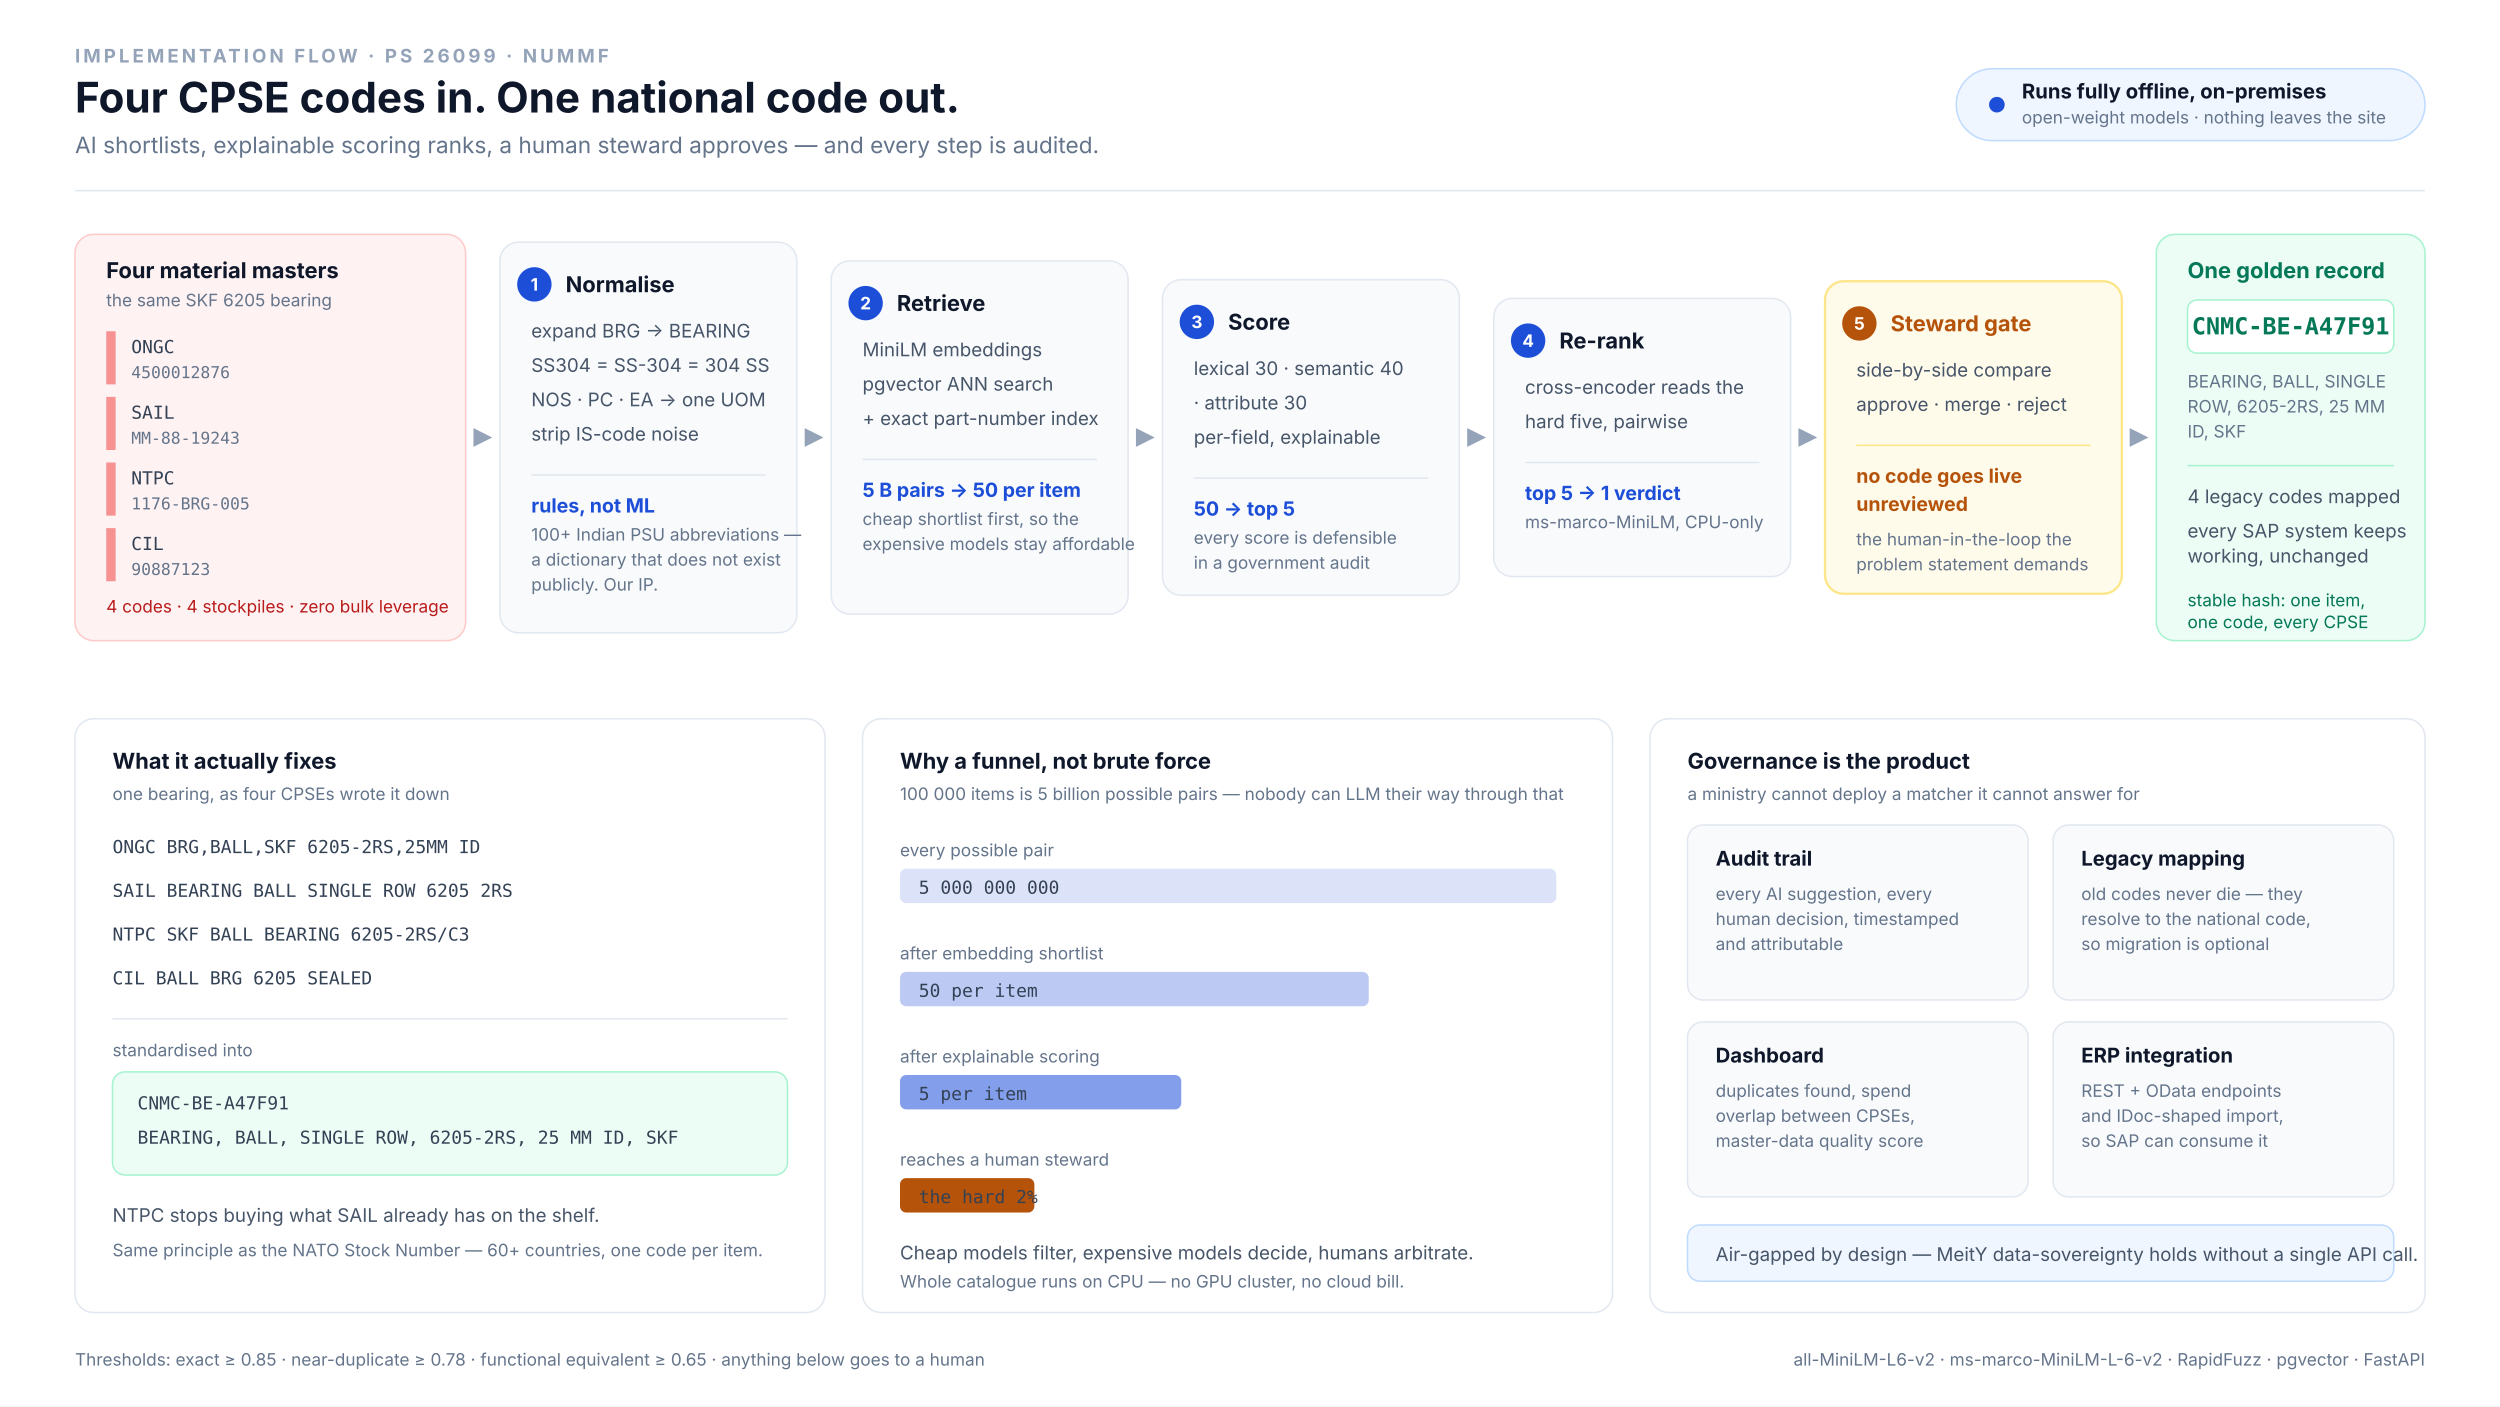
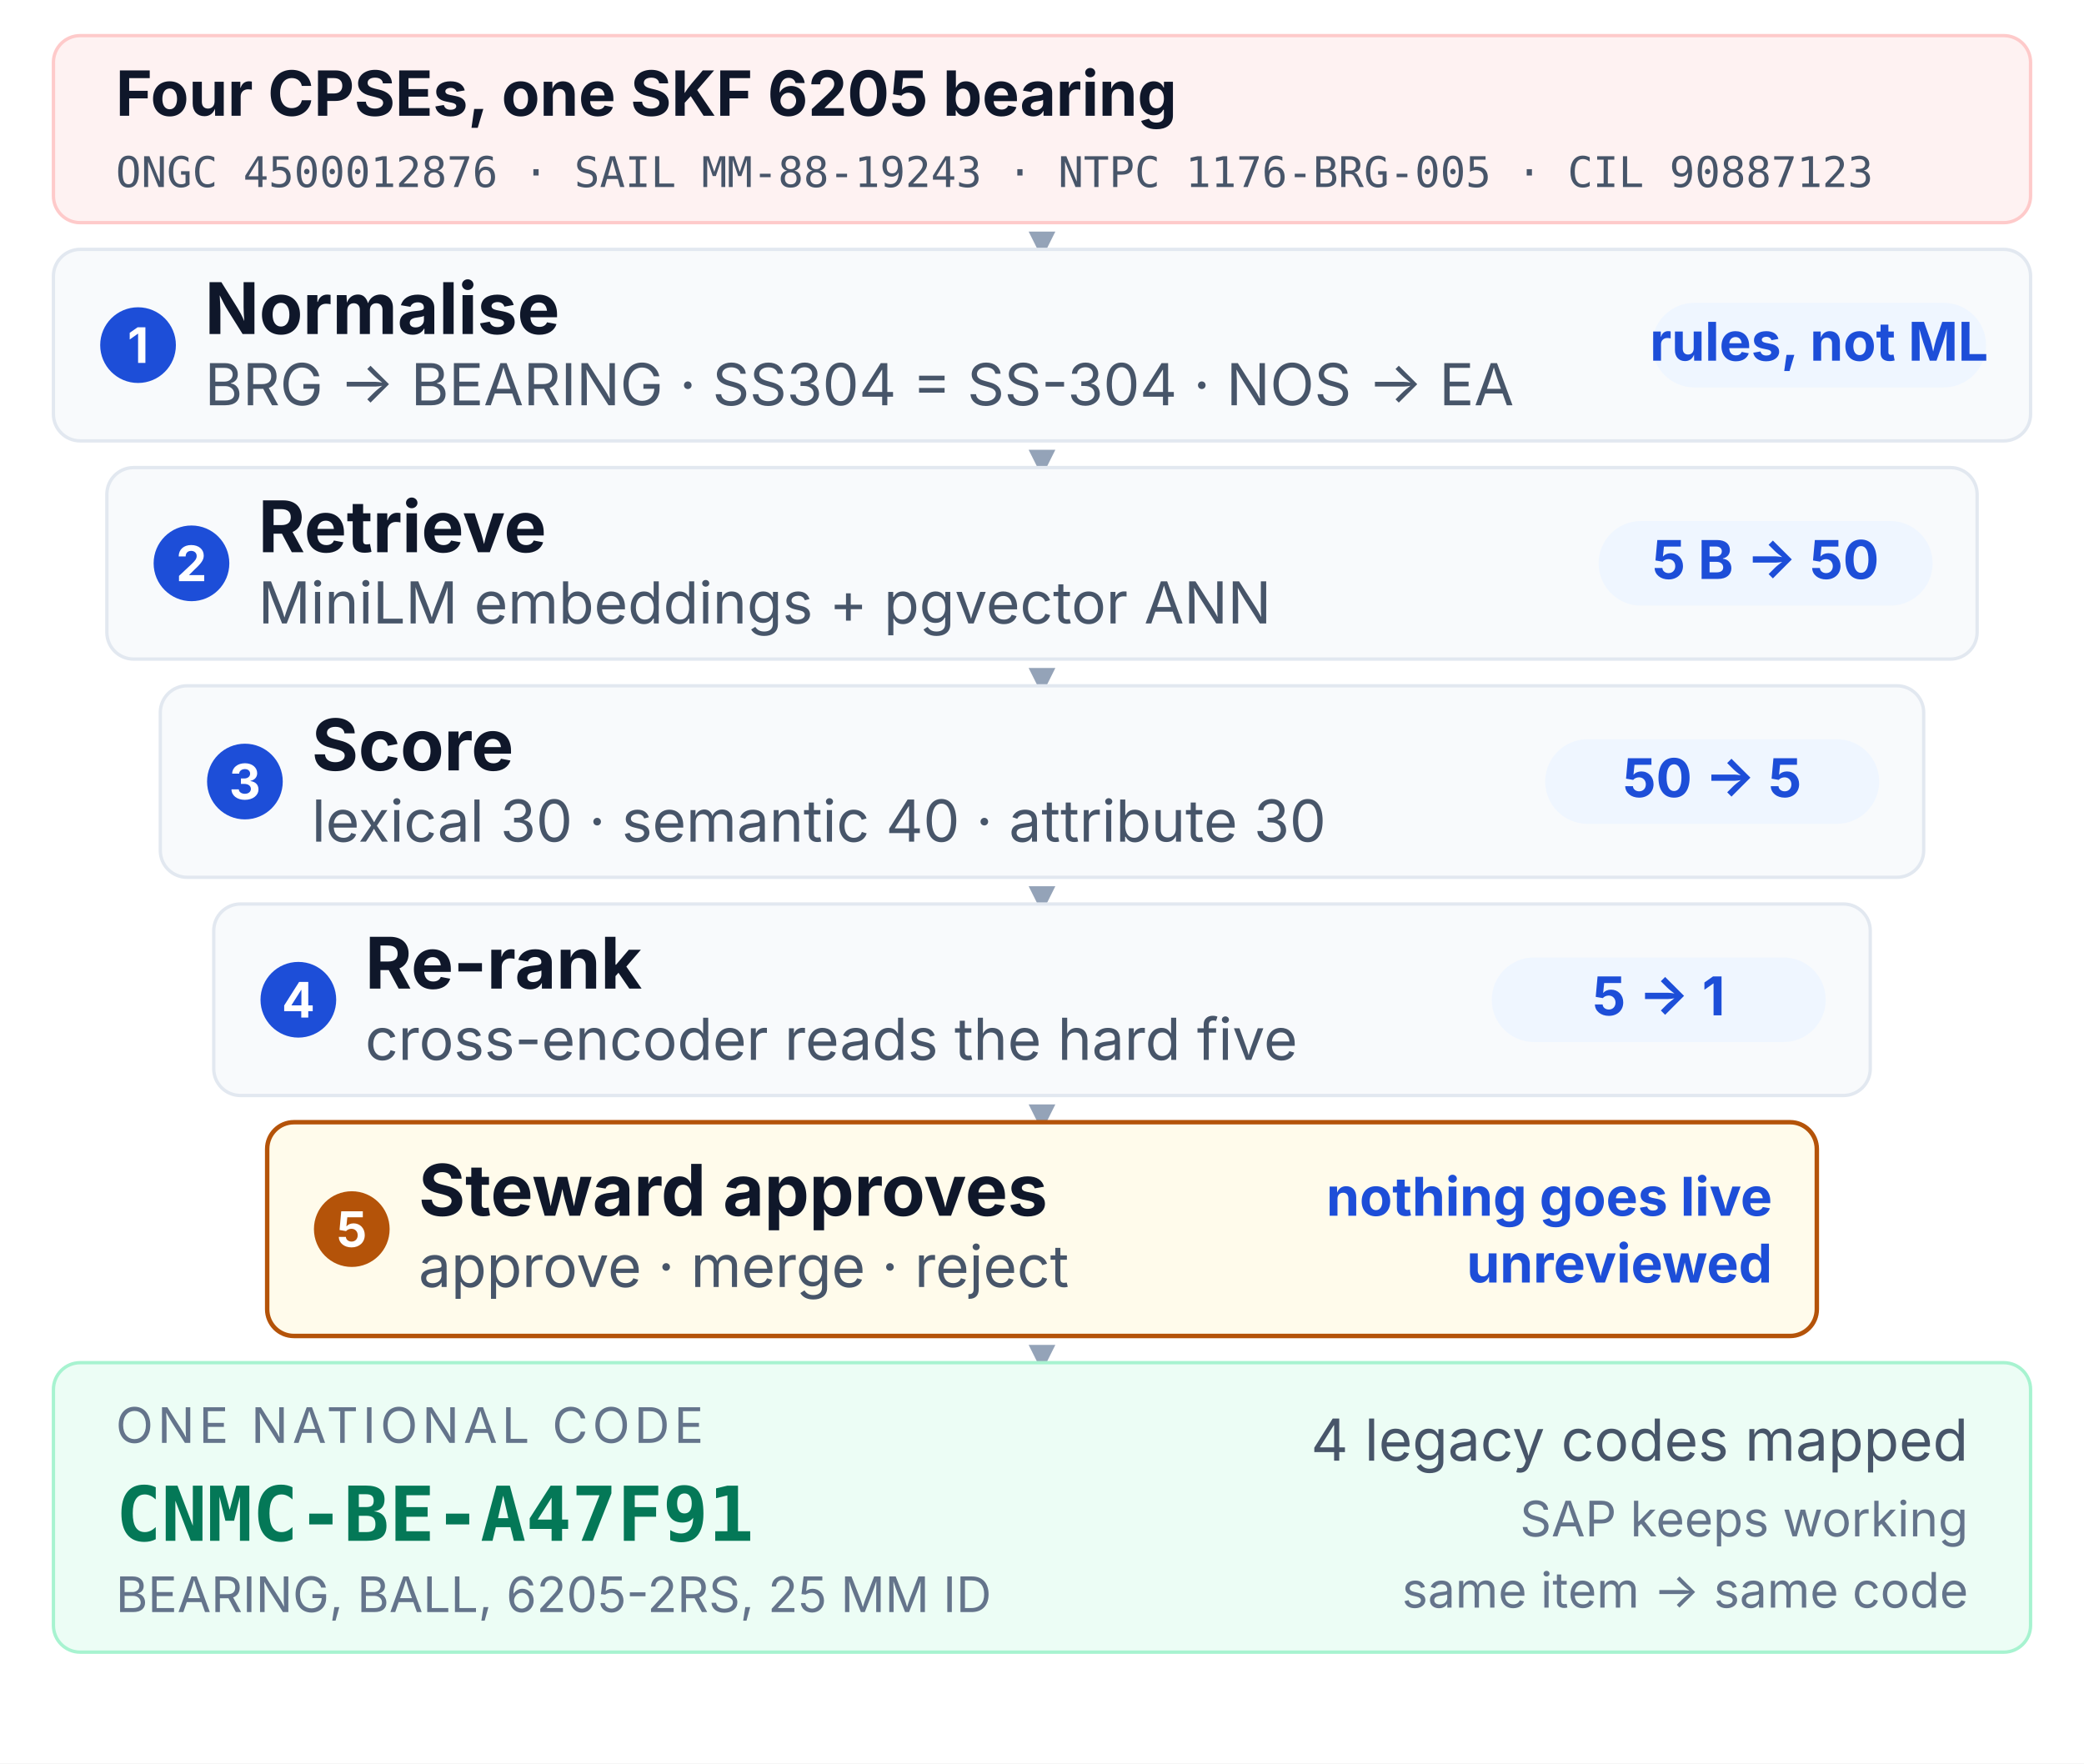
- <svg xmlns="http://www.w3.org/2000/svg" viewBox="0 0 1600 900" width="1600" height="900" font-family="'Segoe UI', Inter, system-ui, sans-serif">
+ <svg xmlns="http://www.w3.org/2000/svg" viewBox="0 0 936 792" width="936" height="792" font-family="'Segoe UI', Inter, system-ui, sans-serif">
  <style>
-     .eyebrow { font-size: 12px; font-weight: 700; letter-spacing: .16em; fill: #94A3B8; }
-     .title   { font-size: 27px; font-weight: 700; fill: #0F172A; }
-     .sub     { font-size: 14.5px; fill: #64748B; }
-     .h       { font-size: 14px; font-weight: 700; fill: #0F172A; }
-     .h2      { font-size: 13px; font-weight: 700; fill: #0F172A; }
-     .b       { font-size: 12px; fill: #475569; }
-     .bs      { font-size: 11px; fill: #64748B; }
-     .mono    { font-size: 11.5px; font-family: 'Consolas', 'JetBrains Mono', monospace; fill: #334155; }
-     .monob   { font-size: 15px; font-weight: 700; font-family: 'Consolas', 'JetBrains Mono', monospace; fill: #047857; }
-     .metric  { font-size: 12.5px; font-weight: 700; fill: #1D4ED8; }
-     .num     { font-size: 11px; font-weight: 700; fill: #FFFFFF; }
-     .amber   { fill: #B45309; }
-     .red     { fill: #B91C1C; }
-     .green   { fill: #047857; }
-     .card    { fill: #F8FAFC; stroke: #E2E8F0; }
+     .st   { font-size: 32px; font-weight: 700; fill: #0F172A; }
+     .dt   { font-size: 26px; fill: #475569; }
+     .cap  { font-size: 22px; fill: #64748B; }
+     .mono { font-size: 24px; font-family: 'Consolas', 'JetBrains Mono', monospace; fill: #475569; }
+     .met  { font-size: 24px; font-weight: 700; fill: #1D4ED8; }
+     .num  { font-size: 22px; font-weight: 700; fill: #FFFFFF; }
+     .card { fill: #F8FAFC; stroke: #E2E8F0; stroke-width: 1.5; }
  </style>
-   <rect width="1600" height="900" fill="#FFFFFF" />
-   <text x="48" y="40" class="eyebrow">IMPLEMENTATION FLOW · PS 26099 · NUMMF</text>
-   <text x="48" y="72" class="title">Four CPSE codes in. One national code out.</text>
-   <text x="48" y="98" class="sub">AI shortlists, explainable scoring ranks, a human steward approves — and every step is audited.</text>
-   <rect x="1252" y="44" width="300" height="46" rx="23" fill="#EFF6FF" stroke="#BFDBFE" />
-   <circle cx="1278" cy="67" r="5" fill="#1D4ED8" />
-   <text x="1294" y="63" class="h2" fill="#1E3A8A">Runs fully offline, on-premises</text>
-   <text x="1294" y="79" class="bs" fill="#3B82F6">open-weight models · nothing leaves the site</text>
-   <line x1="48" y1="122" x2="1552" y2="122" stroke="#E2E8F0" stroke-width="1" />
-   <rect x="48" y="150" width="250" height="260" rx="12" fill="#FEF2F2" stroke="#FECACA" />
-   <text x="68" y="178" class="h">Four material masters</text>
-   <text x="68" y="196" class="bs">the same SKF 6205 bearing</text>
-   <g class="mono">
-     <rect x="68" y="212" width="6" height="34" fill="#EF4444" opacity=".55" />
-     <text x="84" y="226">ONGC</text>
-     <text x="84" y="242" font-size="10.5" fill="#64748B">4500012876</text>
-     <rect x="68" y="254" width="6" height="34" fill="#EF4444" opacity=".55" />
-     <text x="84" y="268">SAIL</text>
-     <text x="84" y="284" font-size="10.5" fill="#64748B">MM-88-19243</text>
-     <rect x="68" y="296" width="6" height="34" fill="#EF4444" opacity=".55" />
-     <text x="84" y="310">NTPC</text>
-     <text x="84" y="326" font-size="10.5" fill="#64748B">1176-BRG-005</text>
-     <rect x="68" y="338" width="6" height="34" fill="#EF4444" opacity=".55" />
-     <text x="84" y="352">CIL</text>
-     <text x="84" y="368" font-size="10.5" fill="#64748B">90887123</text>
-   </g>
-   <text x="68" y="392" class="bs red">4 codes · 4 stockpiles · zero bulk leverage</text>
-   <path d="M303 274 l12 6 -12 6 z" fill="#94A3B8" />
-   <rect x="320" y="155" width="190" height="250" rx="12" class="card" />
-   <circle cx="342" cy="182" r="11" fill="#1D4ED8" />
-   <text x="342" y="186" class="num" text-anchor="middle">1</text>
-   <text x="362" y="187" class="h">Normalise</text>
-   <text x="340" y="216" class="b">expand BRG → BEARING</text>
-   <text x="340" y="238" class="b">SS304 = SS-304 = 304 SS</text>
-   <text x="340" y="260" class="b">NOS · PC · EA → one UOM</text>
-   <text x="340" y="282" class="b">strip IS-code noise</text>
-   <line x1="340" y1="304" x2="490" y2="304" stroke="#E2E8F0" />
-   <text x="340" y="328" class="metric">rules, not ML</text>
-   <text x="340" y="346" class="bs">100+ Indian PSU abbreviations —</text>
-   <text x="340" y="362" class="bs">a dictionary that does not exist</text>
-   <text x="340" y="378" class="bs">publicly. Our IP.</text>
-   <path d="M515 274 l12 6 -12 6 z" fill="#94A3B8" />
-   <rect x="532" y="167" width="190" height="226" rx="12" class="card" />
-   <circle cx="554" cy="194" r="11" fill="#1D4ED8" />
-   <text x="554" y="198" class="num" text-anchor="middle">2</text>
-   <text x="574" y="199" class="h">Retrieve</text>
-   <text x="552" y="228" class="b">MiniLM embeddings</text>
-   <text x="552" y="250" class="b">pgvector ANN search</text>
-   <text x="552" y="272" class="b">+ exact part-number index</text>
-   <line x1="552" y1="294" x2="702" y2="294" stroke="#E2E8F0" />
-   <text x="552" y="318" class="metric">5 B pairs → 50 per item</text>
-   <text x="552" y="336" class="bs">cheap shortlist first, so the</text>
-   <text x="552" y="352" class="bs">expensive models stay affordable</text>
-   <path d="M727 274 l12 6 -12 6 z" fill="#94A3B8" />
-   <rect x="744" y="179" width="190" height="202" rx="12" class="card" />
-   <circle cx="766" cy="206" r="11" fill="#1D4ED8" />
-   <text x="766" y="210" class="num" text-anchor="middle">3</text>
-   <text x="786" y="211" class="h">Score</text>
-   <text x="764" y="240" class="b">lexical 30 · semantic 40</text>
-   <text x="764" y="262" class="b">· attribute 30</text>
-   <text x="764" y="284" class="b">per-field, explainable</text>
-   <line x1="764" y1="306" x2="914" y2="306" stroke="#E2E8F0" />
-   <text x="764" y="330" class="metric">50 → top 5</text>
-   <text x="764" y="348" class="bs">every score is defensible</text>
-   <text x="764" y="364" class="bs">in a government audit</text>
-   <path d="M939 274 l12 6 -12 6 z" fill="#94A3B8" />
-   <rect x="956" y="191" width="190" height="178" rx="12" class="card" />
-   <circle cx="978" cy="218" r="11" fill="#1D4ED8" />
-   <text x="978" y="222" class="num" text-anchor="middle">4</text>
-   <text x="998" y="223" class="h">Re-rank</text>
-   <text x="976" y="252" class="b">cross-encoder reads the</text>
-   <text x="976" y="274" class="b">hard five, pairwise</text>
-   <line x1="976" y1="296" x2="1126" y2="296" stroke="#E2E8F0" />
-   <text x="976" y="320" class="metric">top 5 → 1 verdict</text>
-   <text x="976" y="338" class="bs">ms-marco-MiniLM, CPU-only</text>
-   <path d="M1151 274 l12 6 -12 6 z" fill="#94A3B8" />
-   <rect x="1168" y="180" width="190" height="200" rx="12" fill="#FFFBEB" stroke="#FDE68A" stroke-width="1.5" />
-   <circle cx="1190" cy="207" r="11" fill="#B45309" />
-   <text x="1190" y="211" class="num" text-anchor="middle">5</text>
-   <text x="1210" y="212" class="h amber">Steward gate</text>
-   <text x="1188" y="241" class="b">side-by-side compare</text>
-   <text x="1188" y="263" class="b">approve · merge · reject</text>
-   <line x1="1188" y1="285" x2="1338" y2="285" stroke="#FDE68A" />
-   <text x="1188" y="309" class="metric amber">no code goes live</text>
-   <text x="1188" y="327" class="metric amber">unreviewed</text>
-   <text x="1188" y="349" class="bs">the human-in-the-loop the</text>
-   <text x="1188" y="365" class="bs">problem statement demands</text>
-   <path d="M1363 274 l12 6 -12 6 z" fill="#94A3B8" />
-   <rect x="1380" y="150" width="172" height="260" rx="12" fill="#ECFDF5" stroke="#A7F3D0" />
-   <text x="1400" y="178" class="h green">One golden record</text>
-   <rect x="1400" y="192" width="132" height="34" rx="6" fill="#FFFFFF" stroke="#A7F3D0" />
-   <text x="1466" y="214" class="monob" text-anchor="middle">CNMC-BE-A47F91</text>
-   <text x="1400" y="248" class="bs">BEARING, BALL, SINGLE</text>
-   <text x="1400" y="264" class="bs">ROW, 6205-2RS, 25 MM</text>
-   <text x="1400" y="280" class="bs">ID, SKF</text>
-   <line x1="1400" y1="298" x2="1532" y2="298" stroke="#A7F3D0" />
-   <text x="1400" y="322" class="b">4 legacy codes mapped</text>
-   <text x="1400" y="344" class="b">every SAP system keeps</text>
-   <text x="1400" y="360" class="b">working, unchanged</text>
-   <text x="1400" y="388" class="bs green">stable hash: one item,</text>
-   <text x="1400" y="402" class="bs green">one code, every CPSE</text>
-   <rect x="48" y="460" width="480" height="380" rx="12" fill="#FFFFFF" stroke="#E2E8F0" />
-   <text x="72" y="492" class="h">What it actually fixes</text>
-   <text x="72" y="512" class="bs">one bearing, as four CPSEs wrote it down</text>
-   <g class="mono" font-size="11">
-     <text x="72" y="546">ONGC   BRG,BALL,SKF 6205-2RS,25MM ID</text>
-     <text x="72" y="574">SAIL   BEARING BALL SINGLE ROW 6205 2RS</text>
-     <text x="72" y="602">NTPC   SKF BALL BEARING 6205-2RS/C3</text>
-     <text x="72" y="630">CIL    BALL BRG 6205 SEALED</text>
-   </g>
-   <line x1="72" y1="652" x2="504" y2="652" stroke="#E2E8F0" />
-   <text x="72" y="676" class="bs">standardised into</text>
-   <rect x="72" y="686" width="432" height="66" rx="8" fill="#ECFDF5" stroke="#A7F3D0" />
-   <text x="88" y="710" class="mono" font-size="11.5" fill="#065F46">CNMC-BE-A47F91</text>
-   <text x="88" y="732" class="mono" font-size="10.5" fill="#047857">BEARING, BALL, SINGLE ROW, 6205-2RS, 25 MM ID, SKF</text>
-   <text x="72" y="782" class="b">NTPC stops buying what SAIL already has on the shelf.</text>
-   <text x="72" y="804" class="bs">Same principle as the NATO Stock Number — 60+ countries, one code per item.</text>
-   <rect x="552" y="460" width="480" height="380" rx="12" fill="#FFFFFF" stroke="#E2E8F0" />
-   <text x="576" y="492" class="h">Why a funnel, not brute force</text>
-   <text x="576" y="512" class="bs">100 000 items is 5 billion possible pairs — nobody can LLM their way through that</text>
-   <text x="576" y="548" class="bs">every possible pair</text>
-   <rect x="576" y="556" width="420" height="22" rx="4" fill="#1D4ED8" opacity=".16" />
-   <text x="588" y="572" class="mono" font-size="11">5 000 000 000</text>
-   <text x="576" y="614" class="bs">after embedding shortlist</text>
-   <rect x="576" y="622" width="300" height="22" rx="4" fill="#1D4ED8" opacity=".30" />
-   <text x="588" y="638" class="mono" font-size="11">50 per item</text>
-   <text x="576" y="680" class="bs">after explainable scoring</text>
-   <rect x="576" y="688" width="180" height="22" rx="4" fill="#1D4ED8" opacity=".55" />
-   <text x="588" y="704" class="mono" font-size="11" fill="#FFFFFF">5 per item</text>
-   <text x="576" y="746" class="bs">reaches a human steward</text>
-   <rect x="576" y="754" width="86" height="22" rx="4" fill="#B45309" />
-   <text x="588" y="770" class="mono" font-size="11" fill="#FFFFFF">the hard 2%</text>
-   <text x="576" y="806" class="b">Cheap models filter, expensive models decide, humans arbitrate.</text>
-   <text x="576" y="824" class="bs">Whole catalogue runs on CPU — no GPU cluster, no cloud bill.</text>
-   <rect x="1056" y="460" width="496" height="380" rx="12" fill="#FFFFFF" stroke="#E2E8F0" />
-   <text x="1080" y="492" class="h">Governance is the product</text>
-   <text x="1080" y="512" class="bs">a ministry cannot deploy a matcher it cannot answer for</text>
-   <rect x="1080" y="528" width="218" height="112" rx="10" fill="#F8FAFC" stroke="#E2E8F0" />
-   <text x="1098" y="554" class="h2">Audit trail</text>
-   <text x="1098" y="576" class="bs">every AI suggestion, every</text>
-   <text x="1098" y="592" class="bs">human decision, timestamped</text>
-   <text x="1098" y="608" class="bs">and attributable</text>
-   <rect x="1314" y="528" width="218" height="112" rx="10" fill="#F8FAFC" stroke="#E2E8F0" />
-   <text x="1332" y="554" class="h2">Legacy mapping</text>
-   <text x="1332" y="576" class="bs">old codes never die — they</text>
-   <text x="1332" y="592" class="bs">resolve to the national code,</text>
-   <text x="1332" y="608" class="bs">so migration is optional</text>
-   <rect x="1080" y="654" width="218" height="112" rx="10" fill="#F8FAFC" stroke="#E2E8F0" />
-   <text x="1098" y="680" class="h2">Dashboard</text>
-   <text x="1098" y="702" class="bs">duplicates found, spend</text>
-   <text x="1098" y="718" class="bs">overlap between CPSEs,</text>
-   <text x="1098" y="734" class="bs">master-data quality score</text>
-   <rect x="1314" y="654" width="218" height="112" rx="10" fill="#F8FAFC" stroke="#E2E8F0" />
-   <text x="1332" y="680" class="h2">ERP integration</text>
-   <text x="1332" y="702" class="bs">REST + OData endpoints</text>
-   <text x="1332" y="718" class="bs">and IDoc-shaped import,</text>
-   <text x="1332" y="734" class="bs">so SAP can consume it</text>
-   <rect x="1080" y="784" width="452" height="36" rx="8" fill="#EFF6FF" stroke="#BFDBFE" />
-   <text x="1098" y="807" class="b" fill="#1E3A8A">Air-gapped by design — MeitY data-sovereignty holds without a single API call.</text>
-   <text x="48" y="874" class="bs">Thresholds: exact ≥ 0.85 · near-duplicate ≥ 0.78 · functional equivalent ≥ 0.65 · anything below goes to a human</text>
-   <text x="1552" y="874" class="bs" text-anchor="end">all-MiniLM-L6-v2 · ms-marco-MiniLM-L-6-v2 · RapidFuzz · pgvector · FastAPI</text>
+   <rect width="936" height="792" fill="#FFFFFF" />
+   <rect x="24" y="16" width="888" height="84" rx="12" fill="#FEF2F2" stroke="#FECACA" stroke-width="1.5" />
+   <text x="52" y="52" class="st" fill="#B91C1C" style="font-size:28px">Four CPSEs, one SKF 6205 bearing</text>
+   <text x="52" y="84" class="mono" fill="#7F1D1D" style="font-size:19px">ONGC 4500012876 · SAIL MM-88-19243 · NTPC 1176-BRG-005 · CIL 90887123</text>
+   <path d="M462 104 h12 l-6 12 z" fill="#94A3B8" />
+   <rect x="24" y="112" width="888" height="86" rx="12" class="card" />
+   <circle cx="62" cy="155" r="17" fill="#1D4ED8" />
+   <text x="62" y="163" class="num" text-anchor="middle">1</text>
+   <text x="92" y="150" class="st">Normalise</text>
+   <text x="92" y="182" class="dt">BRG → BEARING · SS304 = SS-304 · NOS → EA</text>
+   <rect x="742" y="136" width="150" height="38" rx="19" fill="#EFF6FF" />
+   <text x="817" y="162" class="met" text-anchor="middle">rules, not ML</text>
+   <path d="M462 202 h12 l-6 12 z" fill="#94A3B8" />
+   <rect x="48" y="210" width="840" height="86" rx="12" class="card" />
+   <circle cx="86" cy="253" r="17" fill="#1D4ED8" />
+   <text x="86" y="261" class="num" text-anchor="middle">2</text>
+   <text x="116" y="248" class="st">Retrieve</text>
+   <text x="116" y="280" class="dt">MiniLM embeddings + pgvector ANN</text>
+   <rect x="718" y="234" width="150" height="38" rx="19" fill="#EFF6FF" />
+   <text x="793" y="260" class="met" text-anchor="middle">5 B → 50</text>
+   <path d="M462 300 h12 l-6 12 z" fill="#94A3B8" />
+   <rect x="72" y="308" width="792" height="86" rx="12" class="card" />
+   <circle cx="110" cy="351" r="17" fill="#1D4ED8" />
+   <text x="110" y="359" class="num" text-anchor="middle">3</text>
+   <text x="140" y="346" class="st">Score</text>
+   <text x="140" y="378" class="dt">lexical 30 · semantic 40 · attribute 30</text>
+   <rect x="694" y="332" width="150" height="38" rx="19" fill="#EFF6FF" />
+   <text x="769" y="358" class="met" text-anchor="middle">50 → 5</text>
+   <path d="M462 398 h12 l-6 12 z" fill="#94A3B8" />
+   <rect x="96" y="406" width="744" height="86" rx="12" class="card" />
+   <circle cx="134" cy="449" r="17" fill="#1D4ED8" />
+   <text x="134" y="457" class="num" text-anchor="middle">4</text>
+   <text x="164" y="444" class="st">Re-rank</text>
+   <text x="164" y="476" class="dt">cross-encoder reads the hard five</text>
+   <rect x="670" y="430" width="150" height="38" rx="19" fill="#EFF6FF" />
+   <text x="745" y="456" class="met" text-anchor="middle">5 → 1</text>
+   <path d="M462 496 h12 l-6 12 z" fill="#94A3B8" />
+   <rect x="120" y="504" width="696" height="96" rx="12" fill="#FFFBEB" stroke="#B45309" stroke-width="2" />
+   <circle cx="158" cy="552" r="17" fill="#B45309" />
+   <text x="158" y="560" class="num" text-anchor="middle">5</text>
+   <text x="188" y="546" class="st" fill="#B45309">Steward approves</text>
+   <text x="188" y="578" class="dt">approve · merge · reject</text>
+   <text x="796" y="546" class="met" fill="#B45309" text-anchor="end">nothing goes live</text>
+   <text x="796" y="576" class="met" fill="#B45309" text-anchor="end">unreviewed</text>
+   <path d="M462 604 h12 l-6 12 z" fill="#94A3B8" />
+   <rect x="24" y="612" width="888" height="130" rx="12" fill="#ECFDF5" stroke="#A7F3D0" stroke-width="1.5" />
+   <text x="52" y="648" class="cap" fill="#047857" letter-spacing="2">ONE NATIONAL CODE</text>
+   <text x="52" y="692" font-size="34" font-weight="700" font-family="'Consolas', monospace" fill="#047857">CNMC-BE-A47F91</text>
+   <text x="52" y="724" class="cap" fill="#065F46">BEARING, BALL, 6205-2RS, 25 MM ID</text>
+   <text x="884" y="656" class="dt" fill="#065F46" text-anchor="end">4 legacy codes mapped</text>
+   <text x="884" y="690" class="cap" fill="#047857" text-anchor="end">SAP keeps working</text>
+   <text x="884" y="722" class="cap" fill="#047857" text-anchor="end">same item → same code</text>
</svg>
